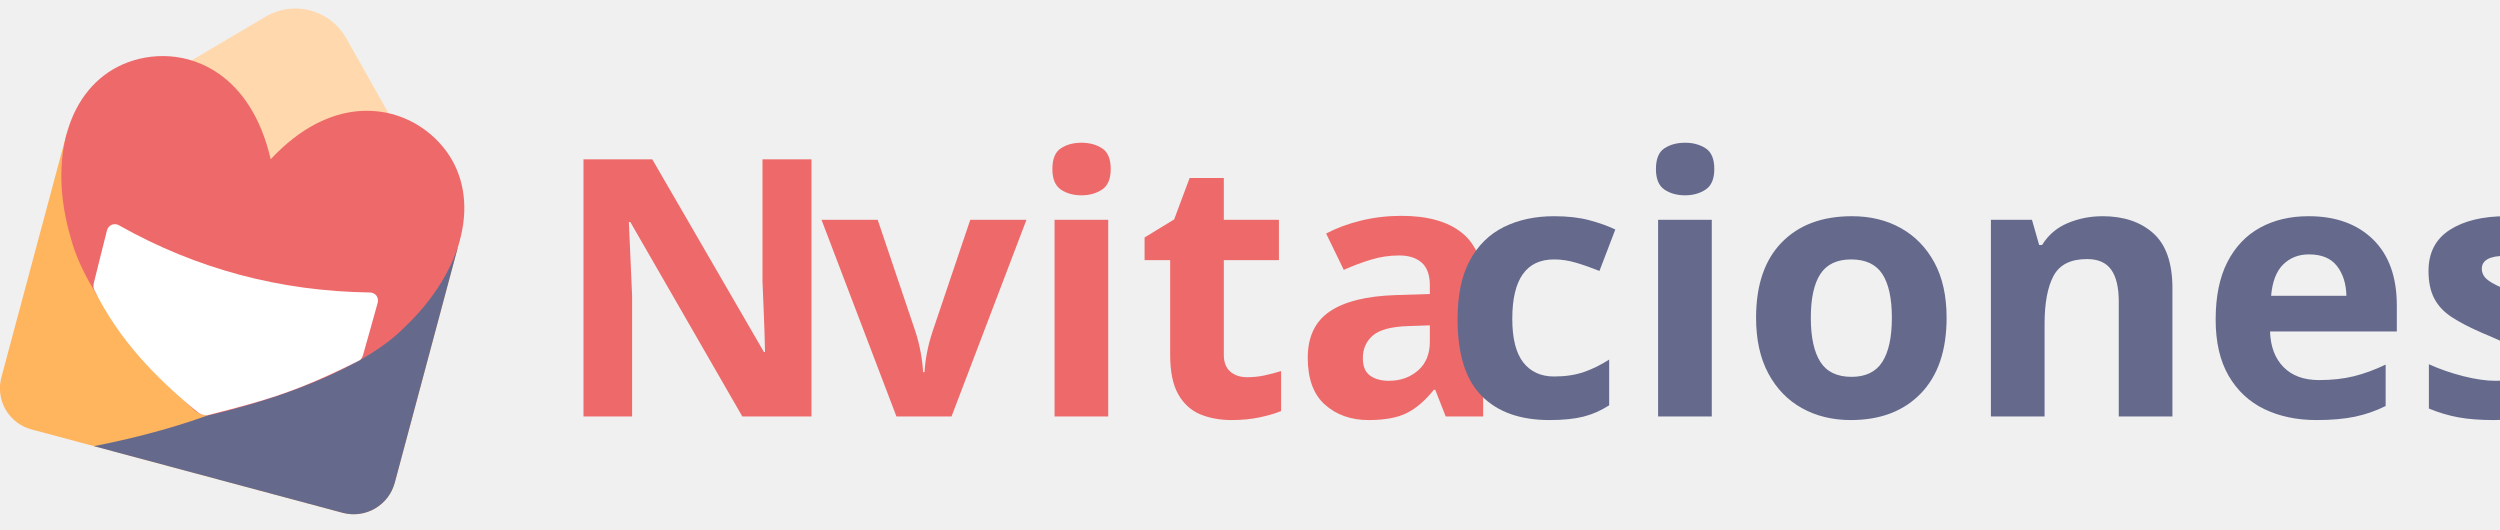
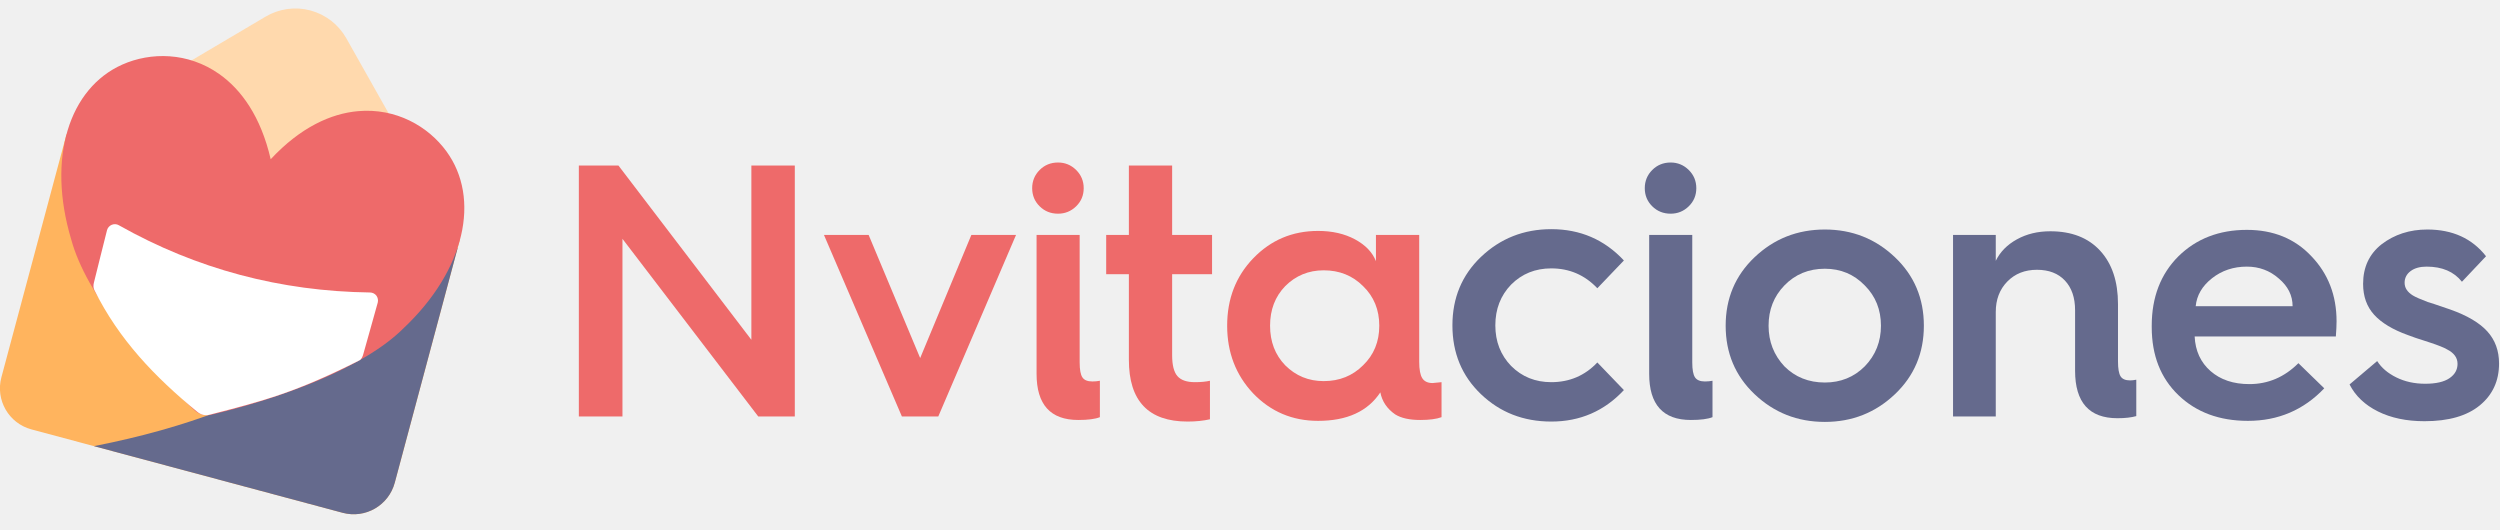
<svg xmlns="http://www.w3.org/2000/svg" width="100%" height="100%" viewBox="0 0 1648 349" version="1.1" xml:space="preserve" style="fill-rule:evenodd;clip-rule:evenodd;stroke-linejoin:round;stroke-miterlimit:2;">
-   <g transform="matrix(0.413552,0,0,0.413552,59.7612,-376.665)">
-     <text x="733.88px" y="1574.64px" style="font-family:'HurmeGeometricSans4-SemiBold', 'Hurme Geometric Sans 4';font-weight:600;font-size:574.112px;fill:rgb(238,106,106);">N<tspan x="1164.98px 1477.23px 1607.26px 1793.92px " y="1574.64px 1574.64px 1574.64px 1574.64px ">vita</tspan>
-     </text>
-     <text x="2152.98px" y="1574.64px" style="font-family:'HurmeGeometricSans4-SemiBold', 'Hurme Geometric Sans 4';font-weight:600;font-size:574.112px;fill:rgb(101,106,141);">c<tspan x="2453.73px 2588.53px 2938.06px 3267.68px 3592.54px " y="1574.64px 1574.64px 1574.64px 1574.64px 1574.64px ">iones</tspan>
-     </text>
+   <g>
+     <path d="M410.326,274.531l-28.75,-0l-0,-165.433l26.084,0l87.643,114.887l0,-114.887l28.635,0l0,165.433l-24.113,-0l-89.499,-117.09l0,117.09Z" style="fill:#ee6a6a;fill-rule:nonzero;" />
+     <g>
+       <path d="M618.519,274.531l-23.998,-0l-51.357,-119.641l29.446,0l33.968,81.152l33.736,-81.152l29.446,0l-51.241,119.641Z" style="fill:#ee6a6a;fill-rule:nonzero;" />
+       <path d="M683.309,246.475l0,-91.585l28.403,0l-0,84.05c-0,4.714 0.599,7.98 1.797,9.796c1.198,1.816 3.381,2.724 6.55,2.724c1.778,0 3.439,-0.154 4.985,-0.463l-0,23.997c-3.092,1.237 -7.845,1.855 -14.26,1.855c-18.316,0 -27.475,-10.124 -27.475,-30.374Zm14.144,-105.612c-4.792,-0 -8.831,-1.623 -12.115,-4.869c-3.285,-3.246 -4.927,-7.226 -4.927,-11.941c-0,-4.714 1.642,-8.714 4.927,-11.999c3.284,-3.284 7.323,-4.927 12.115,-4.927c4.637,0 8.617,1.643 11.94,4.927c3.324,3.285 4.985,7.285 4.985,11.999c0,4.715 -1.661,8.695 -4.985,11.941c-3.323,3.246 -7.303,4.869 -11.94,4.869Z" style="fill:#ee6a6a;fill-rule:nonzero;" />
+       <path d="M744.155,237.201l-0,-56.458l-14.955,-0l-0,-25.853l14.955,0l-0,-45.792l28.519,0l-0,45.792l26.316,0l-0,25.853l-26.316,-0l-0,53.444c-0,6.492 1.159,11.071 3.478,13.738c2.318,2.666 6.144,3.999 11.477,3.999c3.864,0 7.187,-0.309 9.97,-0.927l-0,25.388c-4.406,1.005 -9.313,1.507 -14.723,1.507c-25.814,0 -38.721,-13.563 -38.721,-40.691Z" style="fill:#ee6a6a;fill-rule:nonzero;" />
+       <path d="M868.88,152.224c9.352,0 17.467,1.855 24.345,5.565c6.879,3.71 11.477,8.501 13.796,14.375l0,-17.274l28.519,0l-0,83.586c-0,5.101 0.676,8.714 2.029,10.84c1.352,2.125 3.613,3.188 6.782,3.188c0.463,-0 2.434,-0.193 5.912,-0.58l-0,23.07c-3.323,1.237 -7.999,1.855 -14.028,1.855c-7.11,0 -12.636,-1.236 -16.578,-3.71c-5.332,-3.709 -8.578,-8.54 -9.738,-14.491c-8.269,12.521 -21.949,18.781 -41.039,18.781c-16.926,-0 -31.185,-6.029 -42.778,-18.085c-11.439,-12.134 -17.158,-27.012 -17.158,-44.633c0,-17.699 5.719,-32.5 17.158,-44.402c11.593,-12.057 25.852,-18.085 42.778,-18.085Zm3.71,99.005c10.356,-0 19.012,-3.478 25.968,-10.434c7.11,-6.879 10.666,-15.573 10.666,-26.084c-0,-10.512 -3.556,-19.206 -10.666,-26.085c-6.956,-6.956 -15.612,-10.434 -25.968,-10.434c-9.97,0 -18.433,3.478 -25.389,10.434c-6.647,6.879 -9.97,15.573 -9.97,26.085c-0,10.511 3.323,19.205 9.97,26.084c6.956,6.956 15.419,10.434 25.389,10.434Z" style="fill:#ee6a6a;fill-rule:nonzero;" />
+     </g>
+     <path d="M1022.59,151.065c19.09,-0 35.049,6.878 47.879,20.635l-17.505,18.317c-8.27,-8.733 -18.395,-13.1 -30.374,-13.1c-10.511,0 -19.322,3.555 -26.432,10.666c-6.956,7.188 -10.434,16.153 -10.434,26.896c-0,10.665 3.478,19.592 10.434,26.78c7.11,7.11 15.921,10.665 26.432,10.665c12.057,0 22.181,-4.328 30.374,-12.984l17.505,18.201c-12.907,13.834 -28.867,20.751 -47.879,20.751c-18.317,0 -33.775,-6.028 -46.372,-18.085c-12.521,-11.979 -18.781,-27.089 -18.781,-45.328c-0,-18.085 6.26,-33.118 18.781,-45.097c12.829,-12.212 28.287,-18.317 46.372,-18.317Z" style="fill:#656a8d;fill-rule:nonzero;" />
+     <g>
+       <path d="M1087.14,246.475l-0,-91.585l28.402,0l0,84.05c0,4.714 0.599,7.98 1.797,9.796c1.198,1.816 3.382,2.724 6.55,2.724c1.778,0 3.44,-0.154 4.985,-0.463l0,23.997c-3.091,1.237 -7.844,1.855 -14.259,1.855c-18.317,0 -27.475,-10.124 -27.475,-30.374Zm14.143,-105.612c-4.792,-0 -8.83,-1.623 -12.115,-4.869c-3.284,-3.246 -4.927,-7.226 -4.927,-11.941c0,-4.714 1.643,-8.714 4.927,-11.999c3.285,-3.284 7.323,-4.927 12.115,-4.927c4.637,0 8.618,1.643 11.941,4.927c3.323,3.285 4.985,7.285 4.985,11.999c-0,4.715 -1.662,8.695 -4.985,11.941c-3.323,3.246 -7.304,4.869 -11.941,4.869Z" style="fill:#656a8d;fill-rule:nonzero;" />
+       <path d="M1156.57,259.807c-12.675,-12.056 -19.012,-27.089 -19.012,-45.096c-0,-18.008 6.337,-33.041 19.012,-45.097c12.83,-12.212 28.287,-18.317 46.372,-18.317c18.008,-0 33.427,6.105 46.256,18.317c12.675,12.056 19.013,27.089 19.013,45.097c-0,18.007 -6.338,33.04 -19.013,45.096c-12.829,12.212 -28.248,18.317 -46.256,18.317c-18.085,0 -33.542,-6.105 -46.372,-18.317Zm46.372,-7.651c10.434,-0 19.206,-3.555 26.316,-10.666c7.111,-7.342 10.666,-16.268 10.666,-26.779c-0,-10.589 -3.555,-19.438 -10.666,-26.549c-7.11,-7.342 -15.882,-11.013 -26.316,-11.013c-10.665,0 -19.553,3.671 -26.664,11.013c-6.956,7.188 -10.433,16.037 -10.433,26.549c-0,10.433 3.477,19.36 10.433,26.779c7.111,7.111 15.999,10.666 26.664,10.666Z" style="fill:#656a8d;fill-rule:nonzero;" />
+       <path d="M1315.61,274.531l-28.171,-0l0,-119.641l28.171,0l0,17.042c2.86,-5.874 7.497,-10.588 13.912,-14.143c6.415,-3.555 13.757,-5.333 22.027,-5.333c14.066,-0 25.021,4.27 32.866,12.81c7.844,8.54 11.767,20.269 11.767,35.185l-0,37.793c-0,4.715 0.56,7.98 1.681,9.796c1.12,1.817 3.226,2.725 6.318,2.725c1.159,-0 2.512,-0.155 4.058,-0.464l-0,23.998c-3.324,0.927 -7.459,1.391 -12.405,1.391c-18.626,-0 -27.939,-10.434 -27.939,-31.301l-0,-39.88c-0,-8.27 -2.222,-14.781 -6.666,-19.535c-4.444,-4.753 -10.608,-7.129 -18.491,-7.129c-7.961,-0 -14.472,2.589 -19.534,7.767c-5.063,5.178 -7.594,11.864 -7.594,20.056l0,68.863Z" style="fill:#656a8d;fill-rule:nonzero;" />
+       <path d="M1418.42,215.638l0,-0.927c0,-18.781 5.874,-34.045 17.622,-45.793c11.825,-11.593 26.857,-17.389 45.097,-17.389c17.466,-0 31.649,5.796 42.546,17.389c11.052,11.516 16.578,25.814 16.578,42.894c0,2.473 -0.154,5.797 -0.464,9.97l-93.092,0c0.464,9.507 3.961,17.119 10.492,22.839c6.531,5.719 15.052,8.578 25.563,8.578c12.366,0 23.147,-4.598 32.344,-13.795l17.042,16.578c-13.602,14.298 -30.374,21.447 -50.314,21.447c-18.78,-0 -34.045,-5.642 -45.792,-16.926c-11.748,-11.284 -17.622,-26.239 -17.622,-44.865Zm28.983,-13.796l63.878,0c-0,-7.033 -3.015,-13.1 -9.043,-18.201c-5.951,-5.255 -12.984,-7.883 -21.099,-7.883c-8.811,-0 -16.462,2.55 -22.955,7.651c-6.492,5.101 -10.085,11.246 -10.781,18.433Z" style="fill:#656a8d;fill-rule:nonzero;" />
+       <path d="M1548.83,253.431l18.201,-15.419c2.783,4.406 6.995,8 12.637,10.782c5.642,2.782 11.979,4.173 19.012,4.173c7.111,0 12.443,-1.217 15.999,-3.651c3.555,-2.435 5.332,-5.584 5.332,-9.449c0,-4.019 -2.28,-7.187 -6.839,-9.506c-2.087,-1.236 -5.836,-2.744 -11.246,-4.521c-7.806,-2.473 -12.713,-4.135 -14.723,-4.985c-9.893,-3.555 -17.273,-7.999 -22.142,-13.332c-4.87,-5.333 -7.304,-12.134 -7.304,-20.404c-0,-10.975 4.057,-19.669 12.173,-26.084c8.501,-6.492 18.548,-9.738 30.141,-9.738c16.617,-0 29.524,5.873 38.721,17.621l-15.882,16.81c-5.256,-6.647 -13.023,-9.97 -23.302,-9.97c-4.406,-0 -7.922,0.985 -10.55,2.956c-2.628,1.971 -3.942,4.541 -3.942,7.71c0,3.323 1.817,6.105 5.449,8.347c1.778,1.082 5.024,2.511 9.738,4.289c1.005,0.232 5.99,1.893 14.955,4.985c11.13,3.942 19.264,8.753 24.404,14.433c5.139,5.681 7.709,12.733 7.709,21.158c-0,11.438 -4.231,20.635 -12.694,27.591c-8.463,6.956 -20.617,10.434 -36.46,10.434c-11.825,-0 -22.047,-2.145 -30.664,-6.434c-8.617,-4.29 -14.858,-10.222 -18.723,-17.796Z" style="fill:#656a8d;fill-rule:nonzero;" />
+     </g>
  </g>
-   <g transform="matrix(1.27551,0.341772,-0.341772,1.27551,-38717.2,-12545.8)">
-     <g transform="matrix(1,0,0,1.12987,0.333333,-217.649)">
-       <path d="M31032.3,1648.21C31032.3,1648.21 31032.3,1723.36 31032.3,1759.36C31032.3,1769.74 31022.8,1778.16 31011.1,1778.16C30972,1778.16 30889.3,1778.16 30850.2,1778.16C30838.5,1778.16 30829,1769.74 30829,1759.36L30829,1648.21L31032.3,1648.21Z" style="fill:rgb(255,180,94);" />
+   <g>
+     <g>
+       <path d="M303.151,158.007c0,-0 -29.02,108.303 -42.921,160.185c-4.009,14.959 -19.377,23.847 -34.301,19.848c-49.872,-13.363 -155.357,-41.628 -205.229,-54.991c-14.924,-3.999 -23.79,-19.38 -19.782,-34.339l42.922,-160.185l259.311,69.482Z" style="fill:#ffb45e;" />
    </g>
-     <g transform="matrix(1,0,0,1,0.333333,0)">
-       <path d="M31032.3,1648.88L31032.3,1770.21C31032.3,1781.94 31022.8,1791.45 31011.1,1791.45L30882.5,1791.45C30970.5,1748.35 30999.1,1701.72 31032.3,1648.88Z" style="fill:rgb(101,106,141);" />
+     <g>
+       <path d="M301.693,163.448l-41.467,154.758c-4.009,14.961 -19.377,23.845 -34.3,19.846l-164.031,-43.952c126.976,-24.898 179.392,-74.601 239.798,-130.652Z" style="fill:#656a8d;" />
    </g>
-     <g transform="matrix(1,0,0,1.78531,0.333333,-1350.28)">
-       <path d="M30909.8,1631.33C30915.3,1628.19 30922.8,1626.42 30930.6,1626.42C30938.5,1626.42 30946,1628.19 30951.5,1631.33C30981.2,1648.33 31032.3,1677.52 31032.3,1677.52L30829,1677.52C30829,1677.52 30880.1,1648.33 30909.8,1631.33Z" style="fill:rgb(255,217,173);" />
+     <g>
+       <path d="M175.085,10.956c8.931,-5.271 19.578,-6.738 29.527,-4.072c10.076,2.7 18.563,9.294 23.662,18.324c27.51,48.862 74.877,132.798 74.877,132.798l-259.311,-69.482c0,-0 82.99,-49.007 131.245,-77.568Z" style="fill:#ffd9ad;" />
    </g>
-     <g transform="matrix(7.10063,-2.22045e-16,-2.22045e-16,6.70052,27480.3,1200.27)">
-       <path d="M485.973,64.173C487.424,61.279 489.247,59.722 491.017,59.033C493.55,58.048 496.083,58.772 497.771,60.222C500.931,62.934 501.221,68.352 498.072,73.77C496.049,77.477 490.908,81.235 486.589,83.706C486.204,83.926 485.741,83.926 485.357,83.706C481.04,81.236 475.902,77.481 473.882,73.784C470.724,68.357 471.013,62.935 474.174,60.222C475.863,58.772 478.396,58.048 480.928,59.033C482.699,59.722 484.521,61.279 485.973,64.173Z" style="fill:rgb(238,106,106);" />
+     <g>
+       <path d="M178.44,104.971c19.769,-21.213 39.846,-30.096 57.454,-31.689c25.197,-2.271 46.48,10.064 58.448,26.553c22.409,30.847 12.628,77.856 -28.3,116.519c-26.811,26.773 -81.979,46.415 -126.754,57.052c-3.991,0.946 -8.184,-0.178 -11.158,-2.99c-33.443,-31.586 -71.378,-76.148 -81.207,-112.646c-16.173,-54.047 -1.139,-99.685 33.703,-115.201c18.617,-8.293 43.216,-8.334 63.893,6.229c14.462,10.187 27.398,27.915 33.921,56.173Z" style="fill:#ee6a6a;" />
    </g>
-     <g transform="matrix(0.760725,2.77556e-17,-2.77556e-17,0.760725,7675.5,970.959)">
-       <path d="M30480.6,979.492C30479.5,978.243 30479.1,976.493 30479.1,974.828C30479.1,969.359 30478.5,947.517 30478.5,939.403C30478.5,937.765 30479.3,936.219 30480.6,935.218C30481.9,934.218 30483.6,933.874 30485.1,934.288C30542,948.948 30598.9,948.691 30655.8,934.26C30657.4,933.853 30659.1,934.2 30660.4,935.2C30661.6,936.2 30662.4,937.741 30662.4,939.374C30662.4,947.482 30662,968.946 30662,974.421C30662,976.09 30661.8,977.983 30660.6,979.095C30626,1010.03 30606.9,1020.96 30574.5,1039.19C30572,1040.59 30569,1040.38 30566.4,1039.19C30533.8,1024.35 30504.7,1006.88 30480.6,979.492Z" style="fill:white;" />
+     <g>
+       <path d="M62.17,191.141c-0.742,-1.498 -0.675,-3.3 -0.243,-4.916c1.422,-5.307 6.519,-26.656 8.629,-34.529c0.425,-1.59 1.604,-2.882 3.125,-3.515c1.522,-0.632 3.261,-0.524 4.609,0.268c51.399,29.018 106.676,43.562 165.639,44.353c1.658,0.022 3.218,0.8 4.219,2.109c0.905,1.282 1.28,2.985 0.856,4.57c-2.108,7.867 -8.077,28.59 -9.501,33.902c-0.434,1.62 -1.12,3.404 -2.573,4.171c-41.616,21.021 -62.991,26.661 -99.168,35.926c-2.79,0.708 -5.647,-0.276 -7.86,-2.106c-27.774,-22.875 -51.468,-47.393 -67.732,-80.233Z" style="fill:#fff;" />
    </g>
  </g>
</svg>
